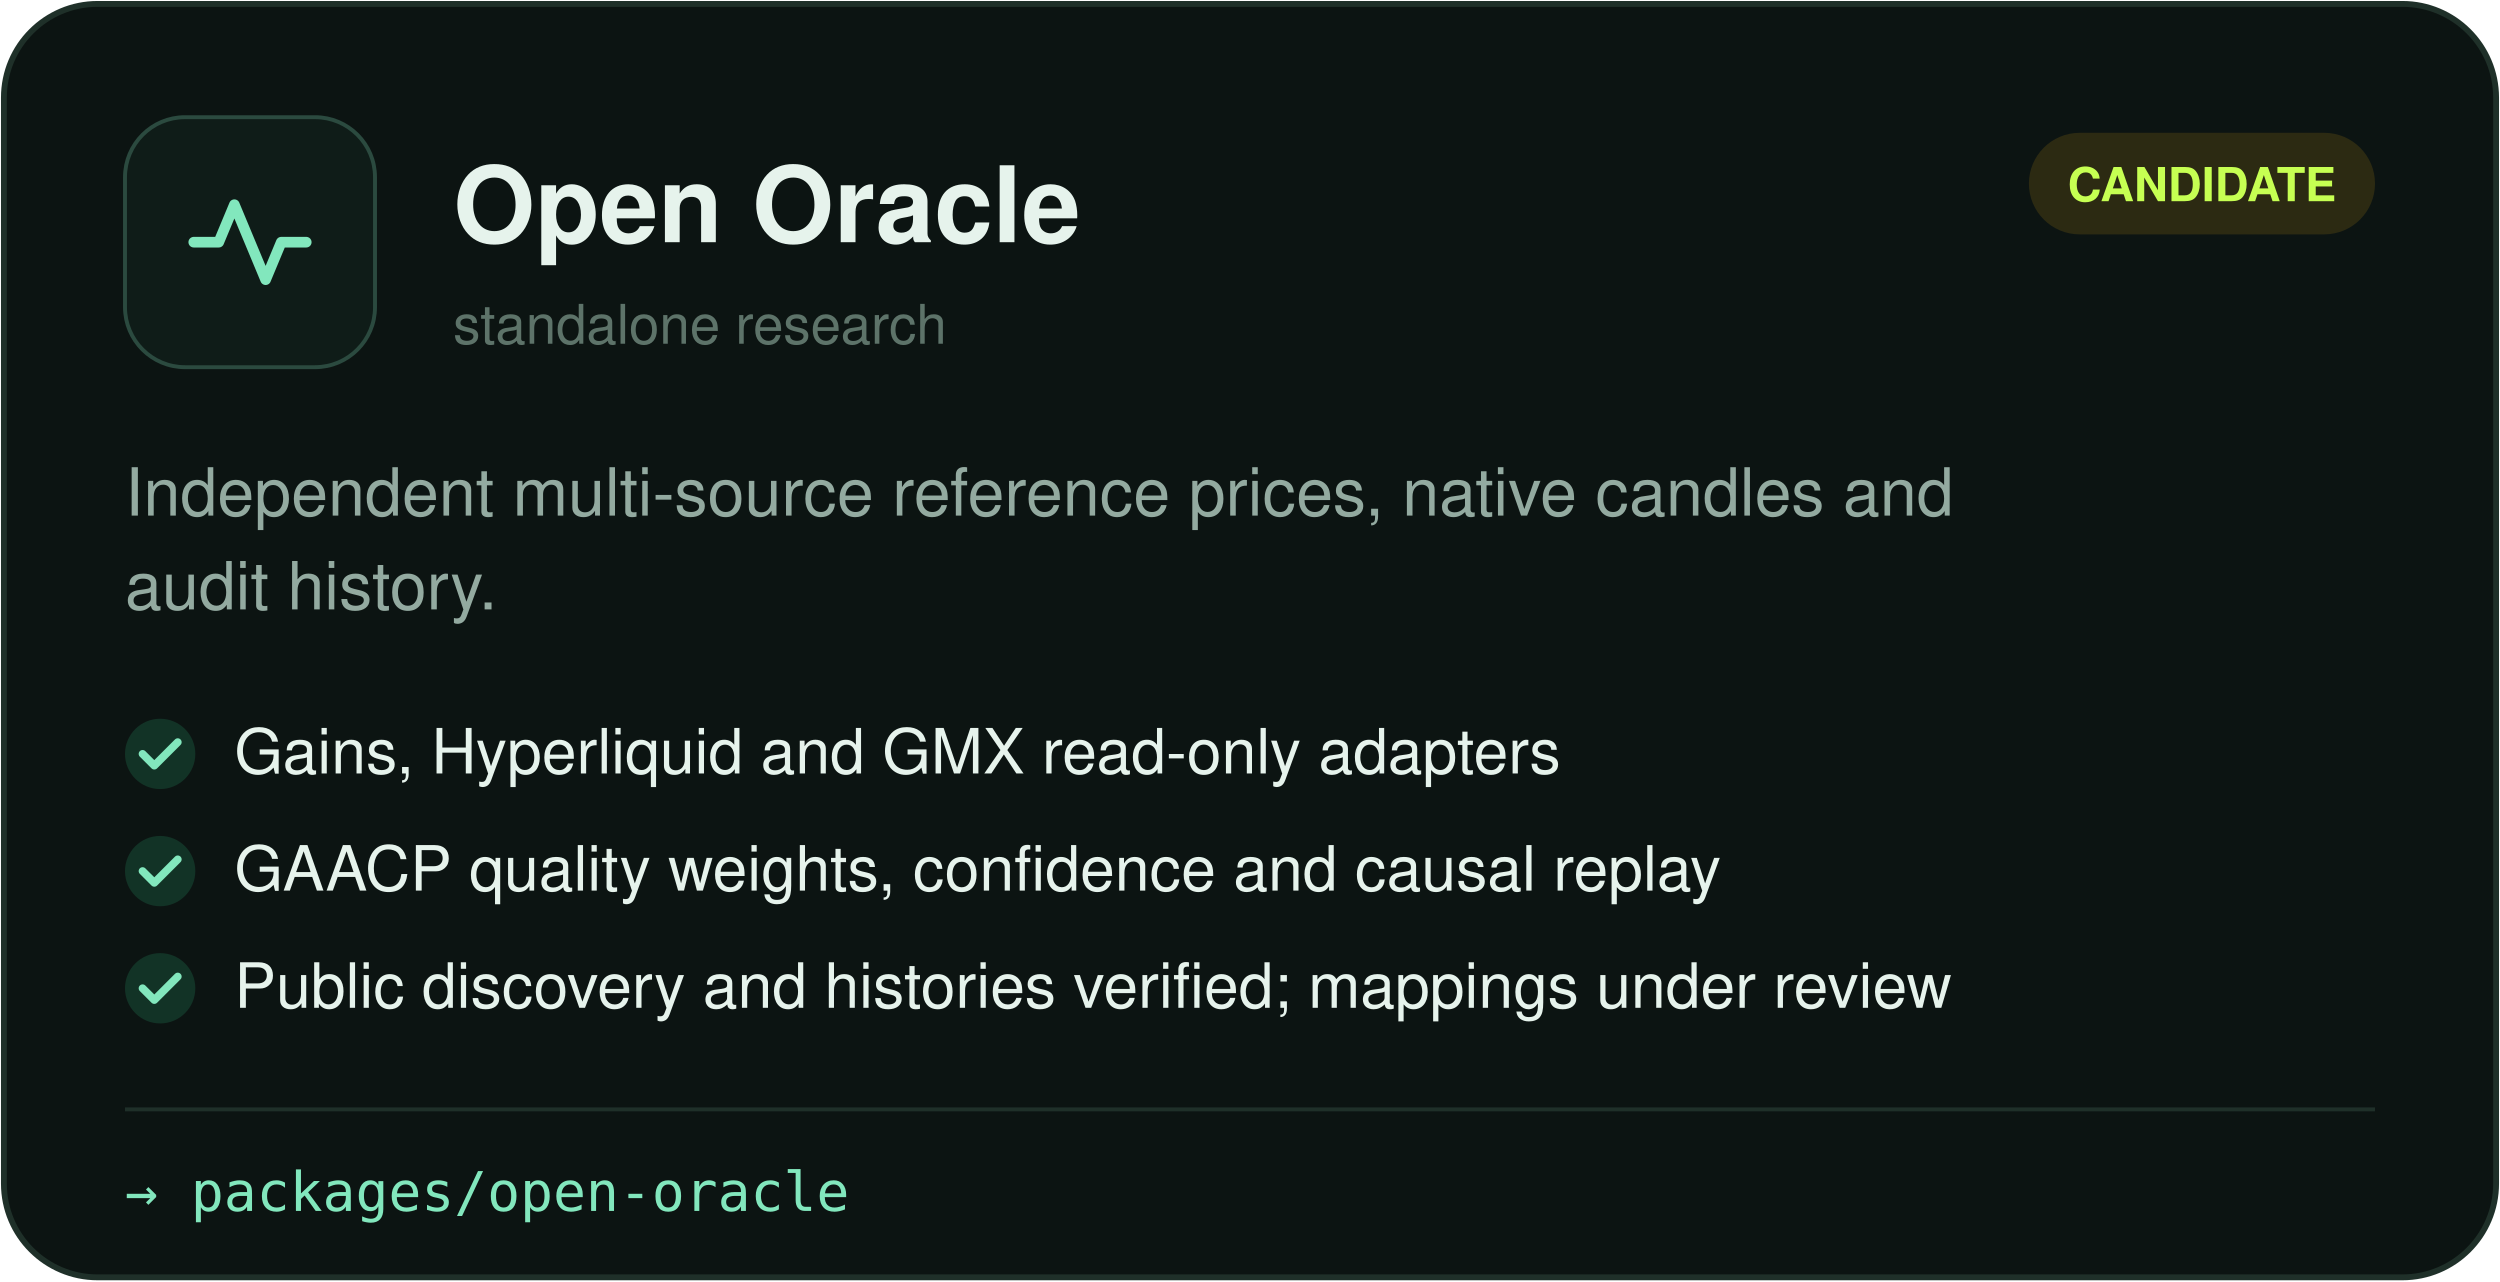
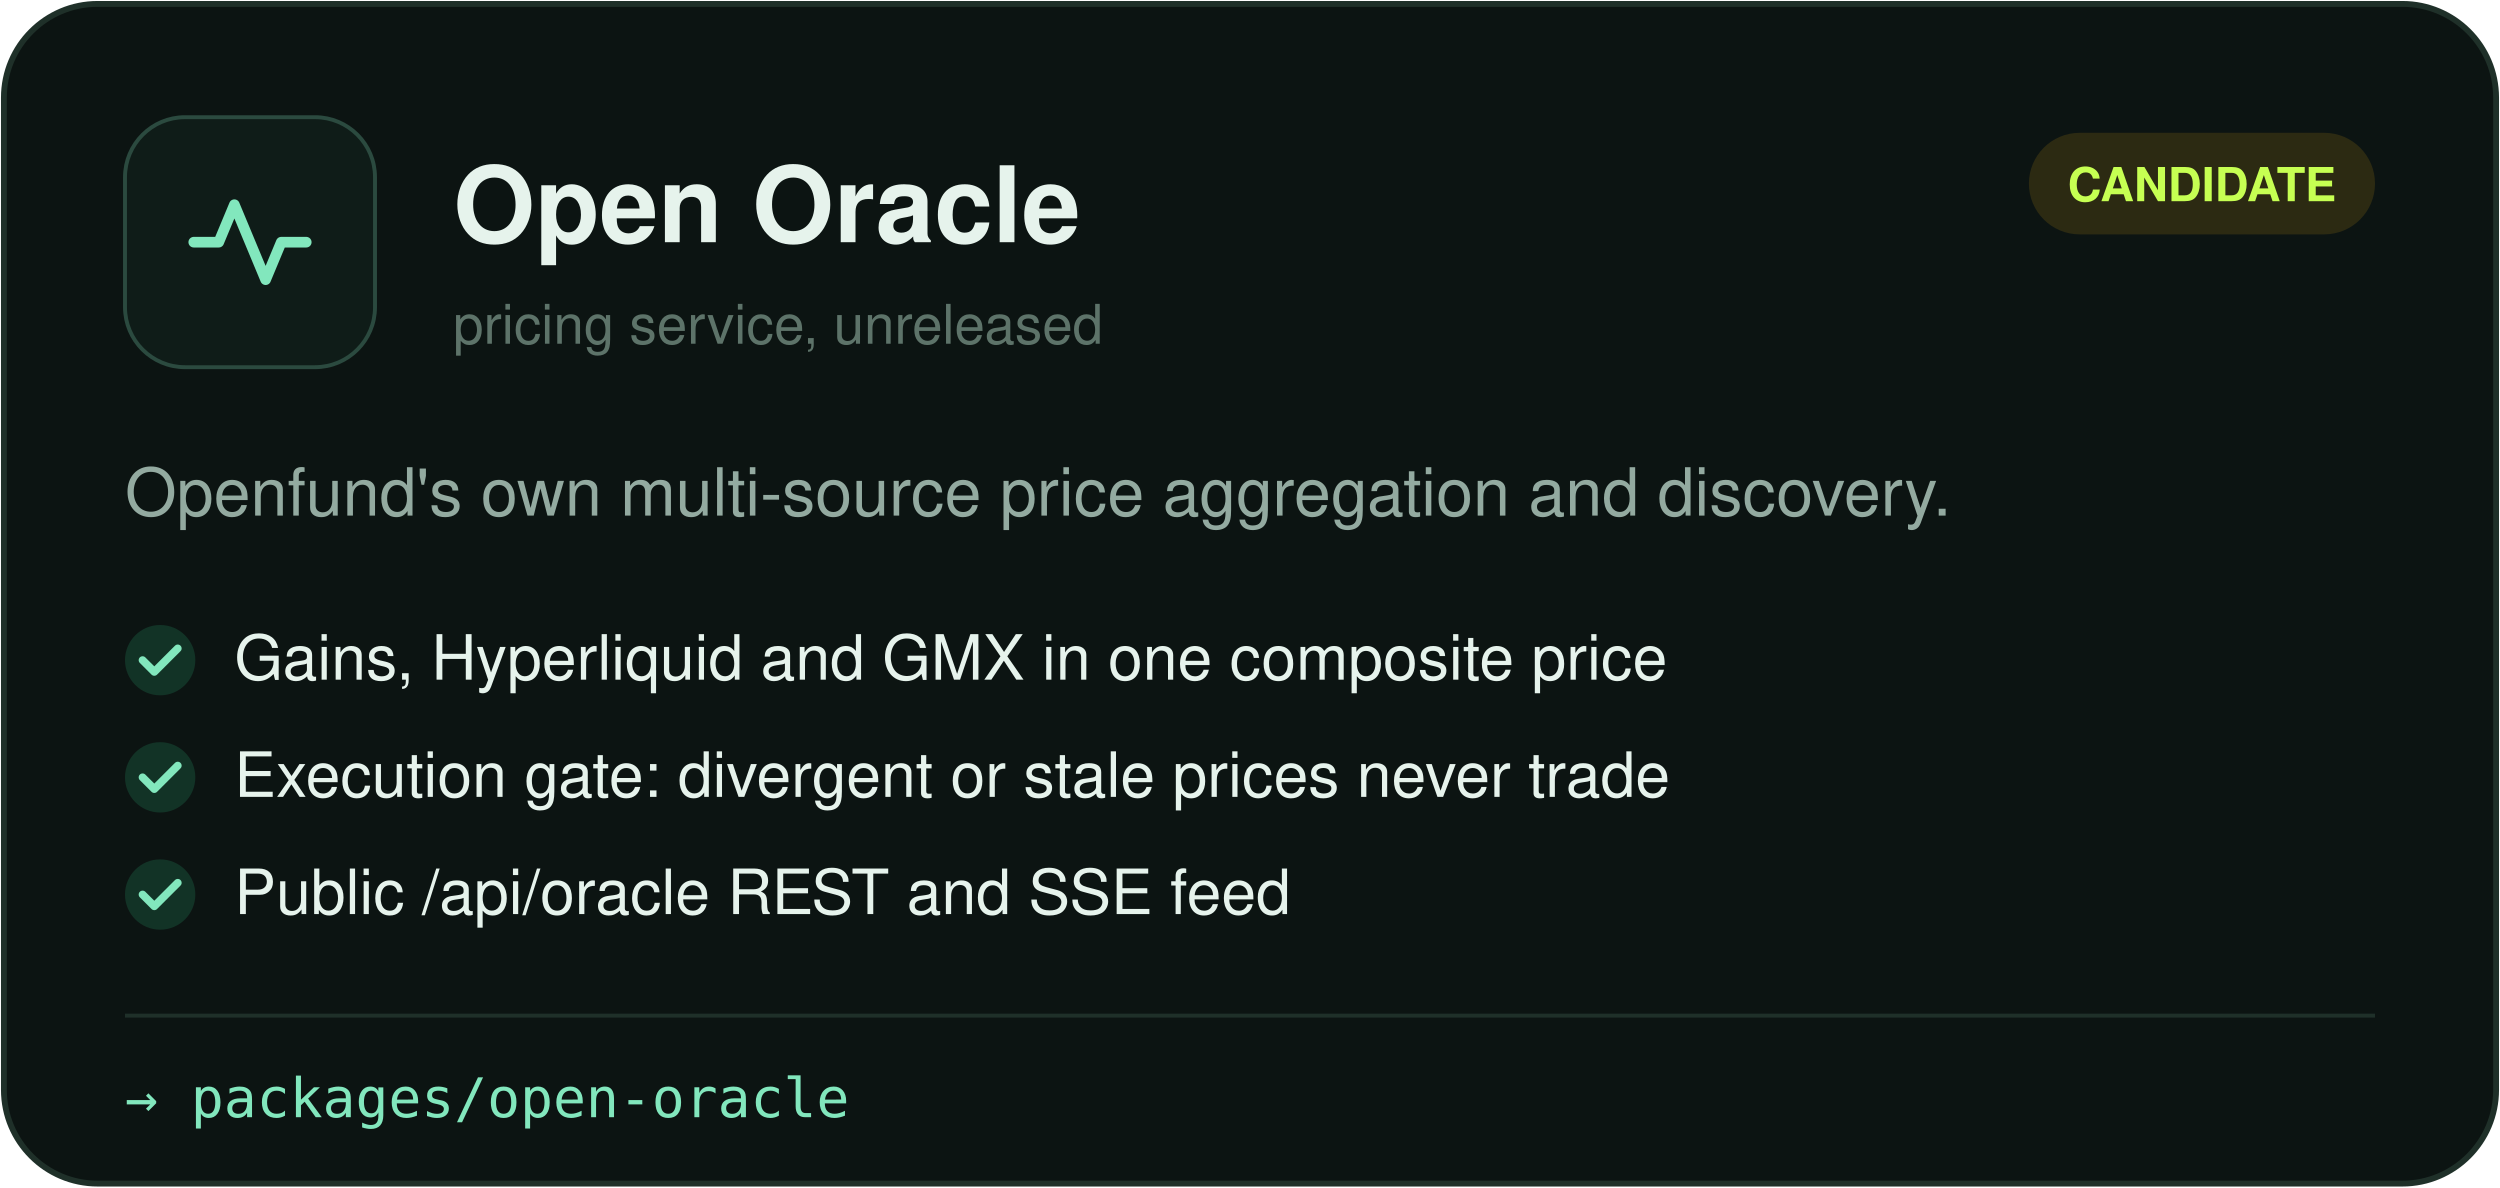
- <svg xmlns="http://www.w3.org/2000/svg" width="640" height="328" viewBox="0 0 640 328" role="img" aria-labelledby="title">
+ <svg xmlns="http://www.w3.org/2000/svg" width="640" height="304" viewBox="0 0 640 304" role="img" aria-labelledby="title">
  <g font-family="Ubuntu,Segoe UI,Helvetica,Arial,sans-serif">
-     <rect x="1" y="1" width="638" height="326" rx="24" fill="#0c1412" stroke="#1f3029" stroke-width="1.5" />
+     <rect x="1" y="1" width="638" height="302" rx="24" fill="#0c1412" stroke="#1f3029" stroke-width="1.5" />
    <rect x="32" y="30" width="64" height="64" rx="15.36" fill="#0f1c18" stroke="#2b4a3f" />
    <g transform="translate(44.8 42.8) scale(1.6)" fill="none" stroke="#82e7bd" stroke-width="1.7" stroke-linecap="round" stroke-linejoin="round">
      <path d="M3 12h4l2.5-6 5 12 2.5-6h4" />
    </g>
    <text x="116" y="62" font-size="27" fill="#e6f3ec" font-weight="700" text-anchor="start">Open Oracle</text>
-     <text x="116" y="88" font-size="14" fill="#5d7369" font-weight="400" text-anchor="start">standalone research</text>
+     <text x="116" y="88" font-size="14" fill="#5d7369" font-weight="400" text-anchor="start">pricing service, unreleased</text>
    <rect x="519.4" y="34" width="88.6" height="26" rx="13" fill="#2c2a12" />
    <text x="563.7" y="51.5" font-size="12" fill="#c6ff52" font-weight="700" text-anchor="middle">CANDIDATE</text>
-     <text x="32" y="132" font-size="17" fill="#93aaa0" font-weight="400" text-anchor="start">Independent multi-source reference prices, native candles and</text>
-     <text x="32" y="156" font-size="17" fill="#93aaa0" font-weight="400" text-anchor="start">audit history.</text>
-     <circle cx="41" cy="193" r="9" fill="#123326" />
-     <path d="M36.5 193l3 3 6-6" fill="none" stroke="#82e7bd" stroke-width="2" stroke-linecap="round" stroke-linejoin="round" />
-     <text x="60" y="198" font-size="16" fill="#e6f3ec" font-weight="400" text-anchor="start">Gains, Hyperliquid and GMX read-only adapters</text>
-     <circle cx="41" cy="223" r="9" fill="#123326" />
-     <path d="M36.5 223l3 3 6-6" fill="none" stroke="#82e7bd" stroke-width="2" stroke-linecap="round" stroke-linejoin="round" />
-     <text x="60" y="228" font-size="16" fill="#e6f3ec" font-weight="400" text-anchor="start">GAACP quality weights, confidence and causal replay</text>
-     <circle cx="41" cy="253" r="9" fill="#123326" />
-     <path d="M36.5 253l3 3 6-6" fill="none" stroke="#82e7bd" stroke-width="2" stroke-linecap="round" stroke-linejoin="round" />
-     <text x="60" y="258" font-size="16" fill="#e6f3ec" font-weight="400" text-anchor="start">Public discovery and histories verified; mappings under review</text>
-     <line x1="32" y1="284" x2="608" y2="284" stroke="#1f3029" />
-     <text x="32" y="310" font-size="14" fill="#82e7bd" font-weight="400" text-anchor="start" font-family="Ubuntu Mono,SFMono-Regular,Menlo,Consolas,monospace">→ packages/open-oracle</text>
+     <text x="32" y="132" font-size="17" fill="#93aaa0" font-weight="400" text-anchor="start">Openfund's own multi-source price aggregation and discovery.</text>
+     <circle cx="41" cy="169" r="9" fill="#123326" />
+     <path d="M36.5 169l3 3 6-6" fill="none" stroke="#82e7bd" stroke-width="2" stroke-linecap="round" stroke-linejoin="round" />
+     <text x="60" y="174" font-size="16" fill="#e6f3ec" font-weight="400" text-anchor="start">Gains, Hyperliquid and GMX in one composite price</text>
+     <circle cx="41" cy="199" r="9" fill="#123326" />
+     <path d="M36.5 199l3 3 6-6" fill="none" stroke="#82e7bd" stroke-width="2" stroke-linecap="round" stroke-linejoin="round" />
+     <text x="60" y="204" font-size="16" fill="#e6f3ec" font-weight="400" text-anchor="start">Execution gate: divergent or stale prices never trade</text>
+     <circle cx="41" cy="229" r="9" fill="#123326" />
+     <path d="M36.5 229l3 3 6-6" fill="none" stroke="#82e7bd" stroke-width="2" stroke-linecap="round" stroke-linejoin="round" />
+     <text x="60" y="234" font-size="16" fill="#e6f3ec" font-weight="400" text-anchor="start">Public /api/oracle REST and SSE feed</text>
+     <line x1="32" y1="260" x2="608" y2="260" stroke="#1f3029" />
+     <text x="32" y="286" font-size="14" fill="#82e7bd" font-weight="400" text-anchor="start" font-family="Ubuntu Mono,SFMono-Regular,Menlo,Consolas,monospace">→ packages/open-oracle</text>
  </g>
</svg>
